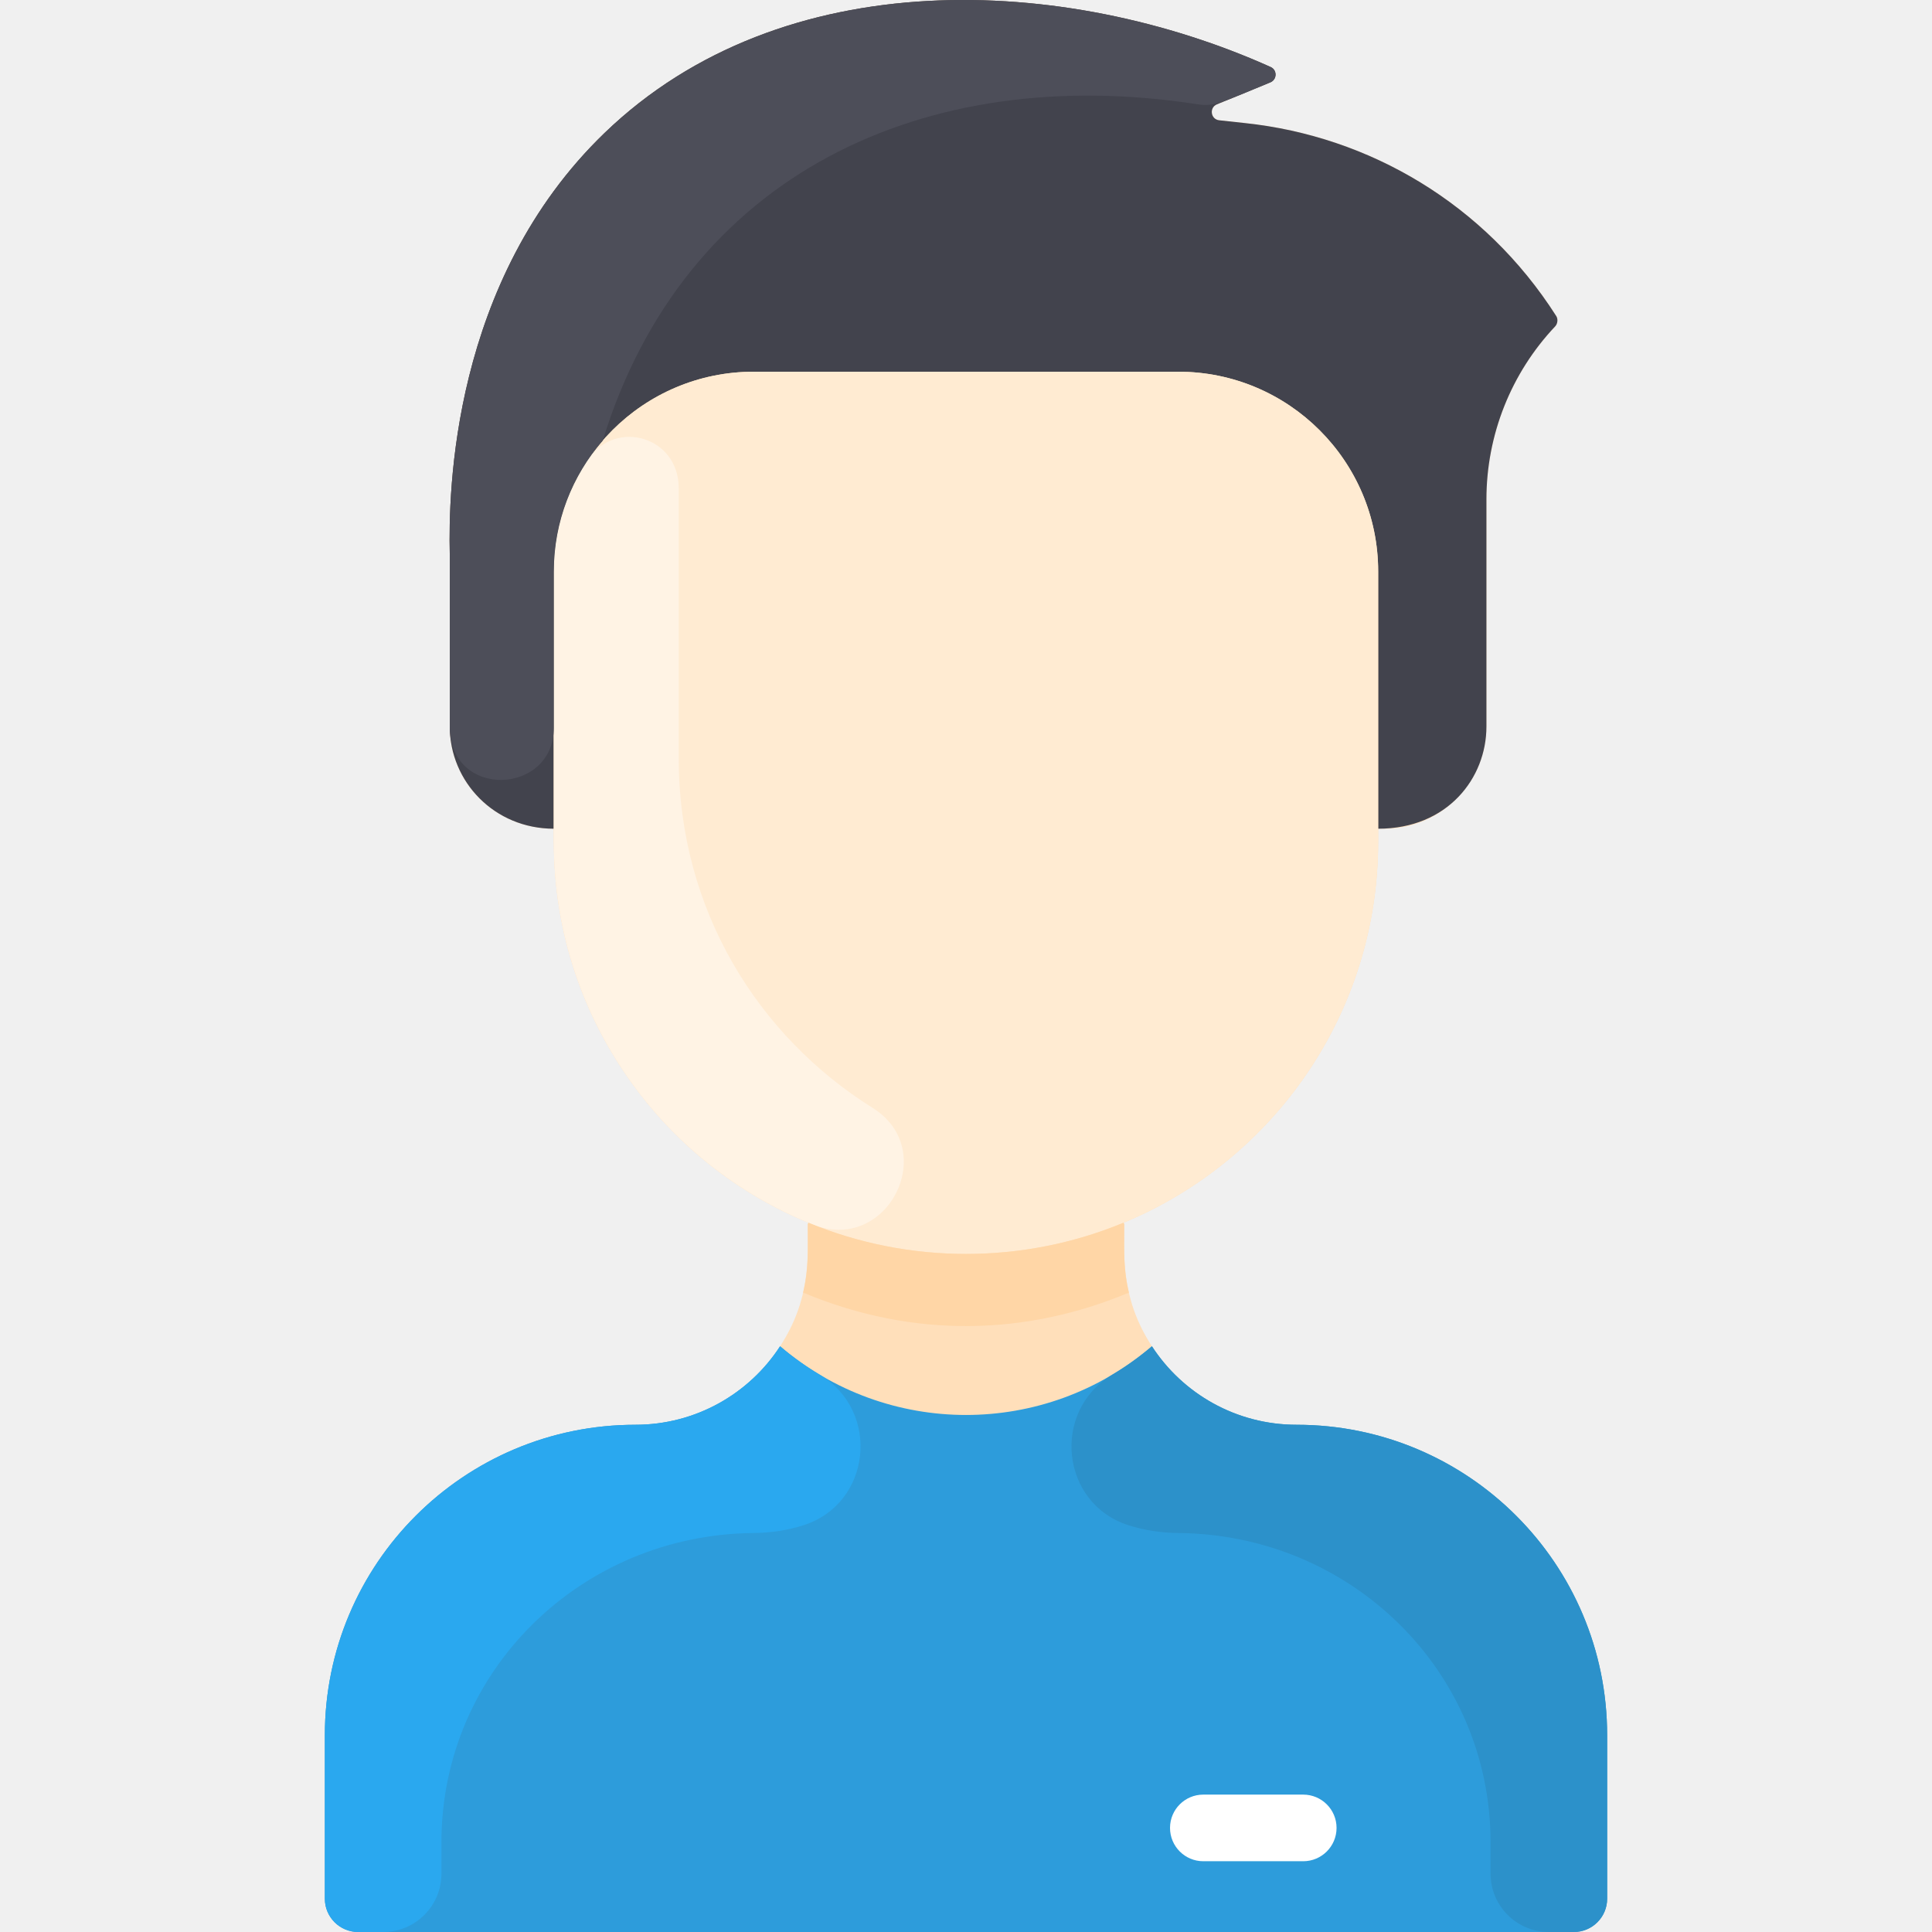
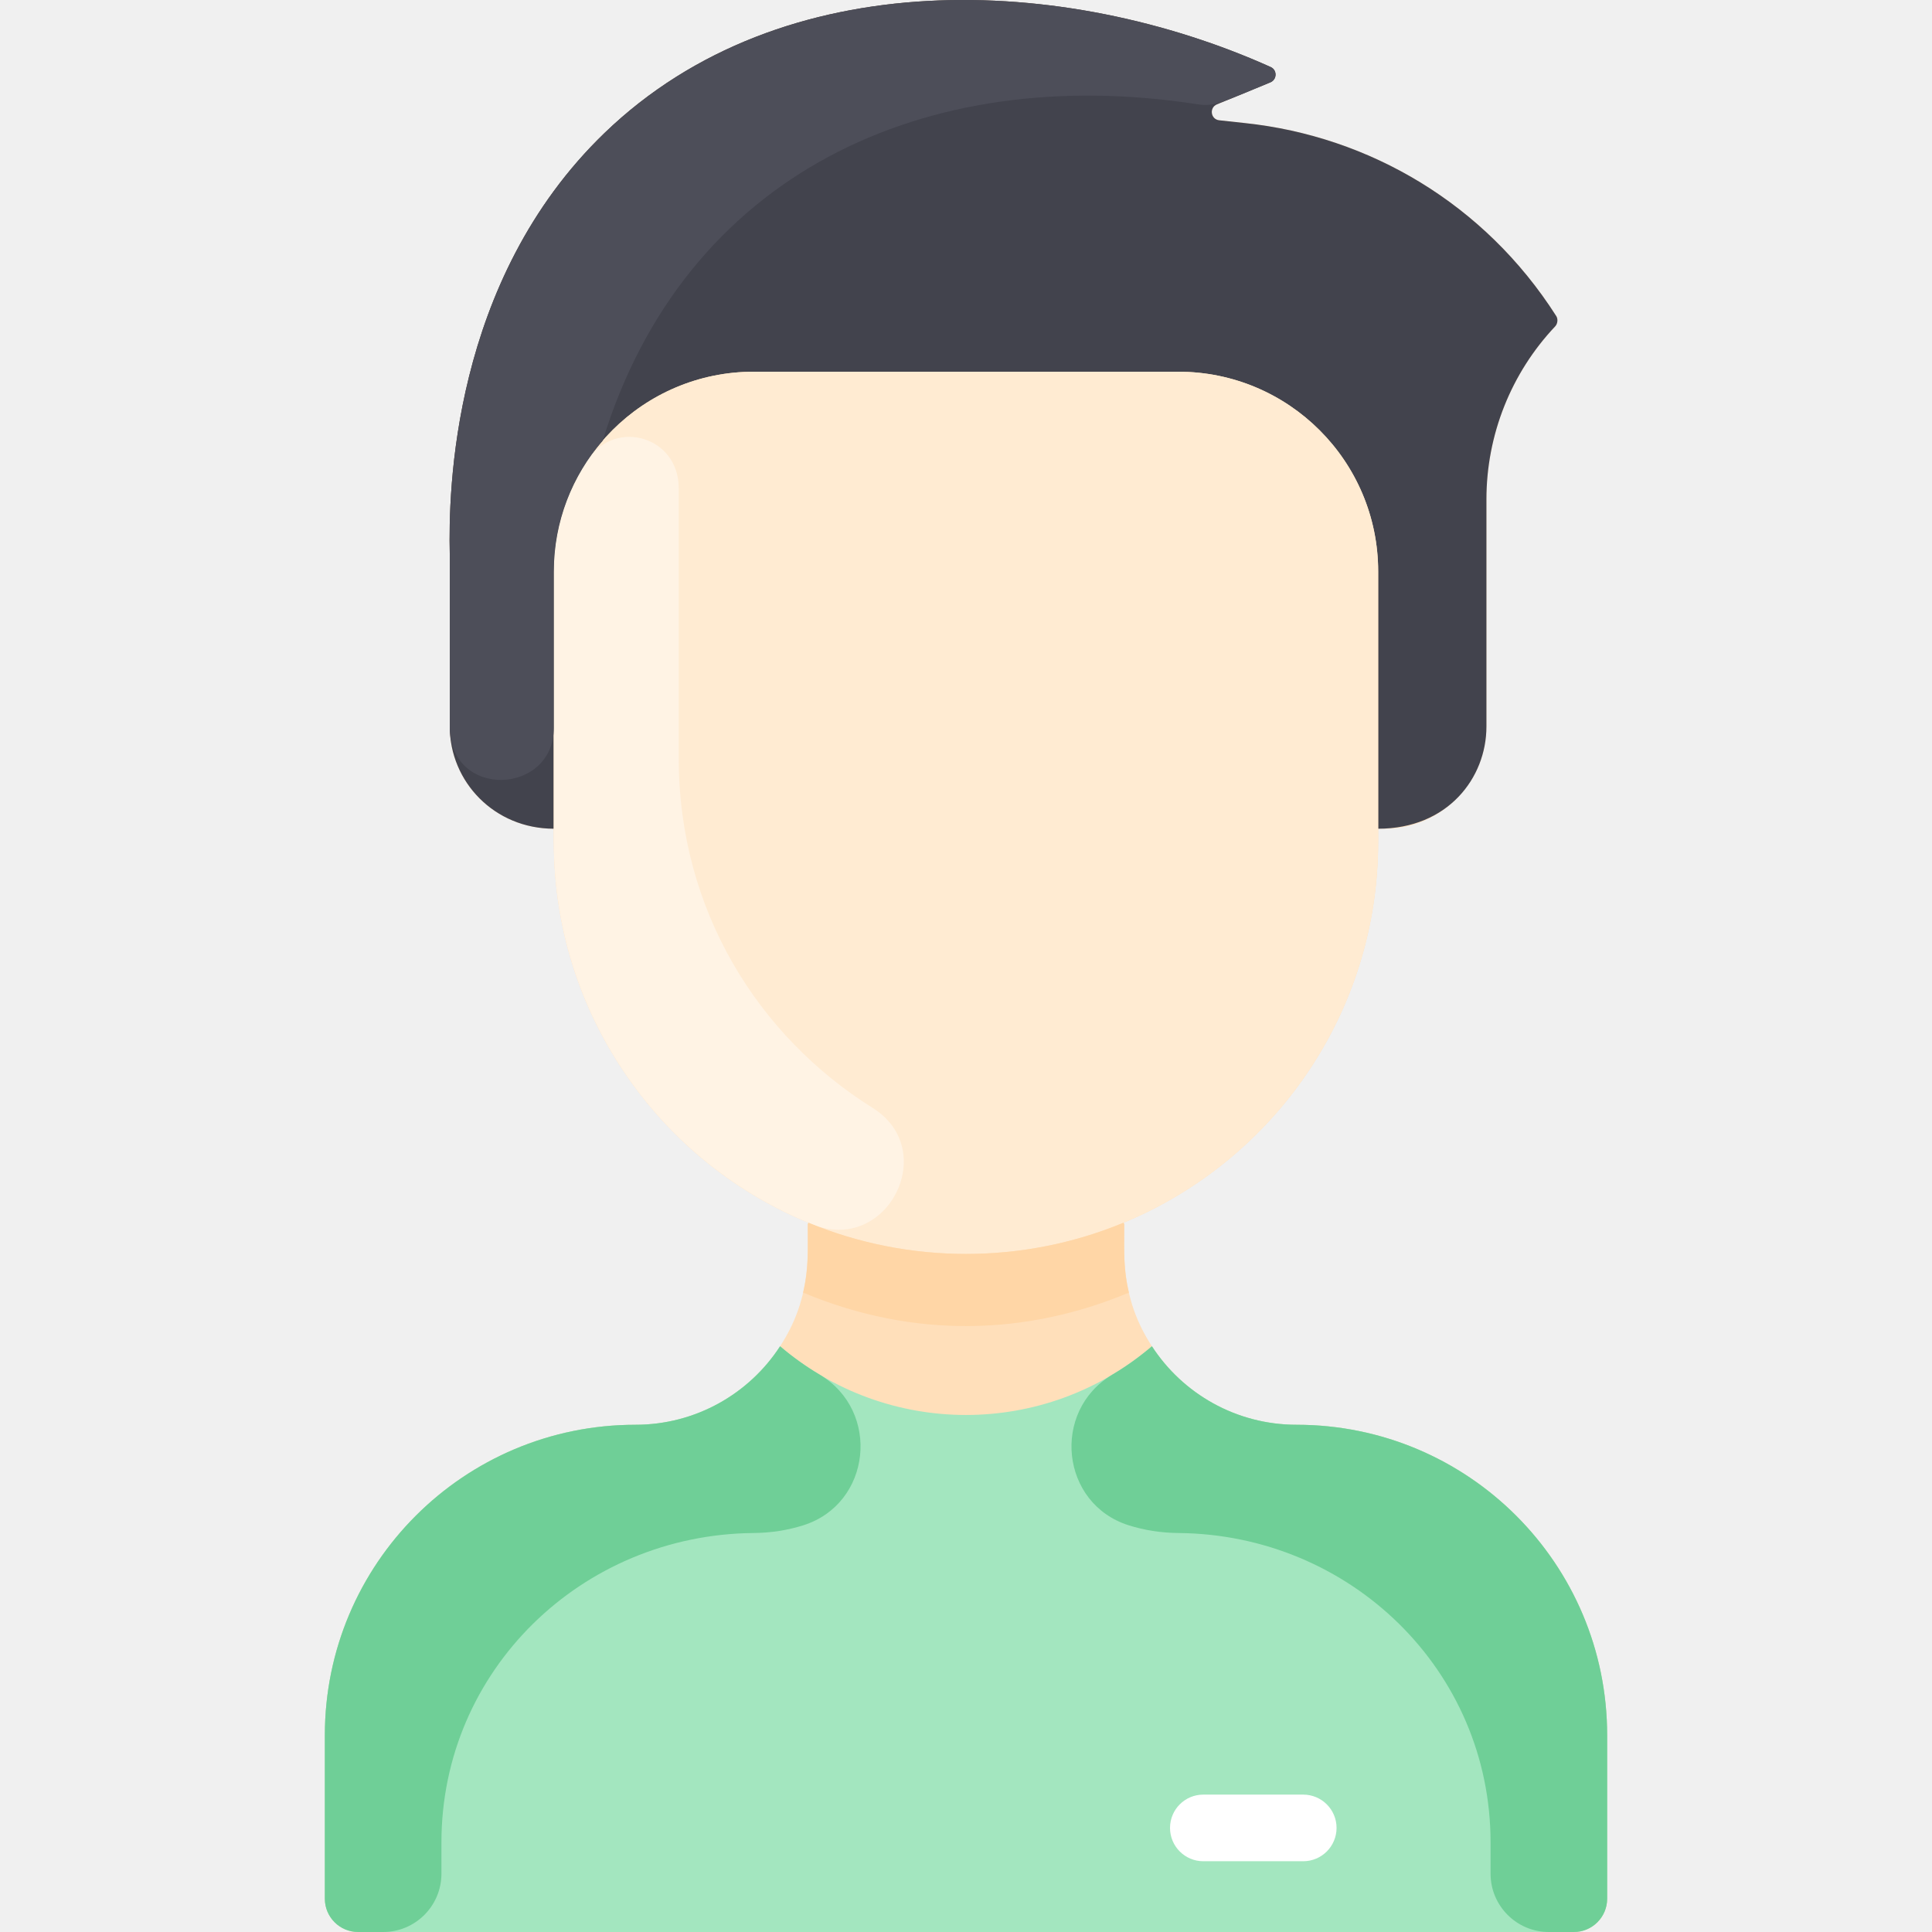
<svg xmlns="http://www.w3.org/2000/svg" width="35" height="35" viewBox="0 0 35 35" fill="none">
-   <g clip-path="url(#clip0_3_2)">
+   <g clip-path="url(#clip0_101_2)">
    <path d="M29.115 31.436V34.397C29.115 34.73 28.845 35 28.512 35H6.488C6.155 35 5.885 34.73 5.885 34.397V31.436C5.885 28.329 8.403 25.812 11.511 25.811C12.609 25.811 13.576 25.246 14.132 24.389C14.692 23.529 14.634 22.782 14.634 22.178L14.645 22.15C11.938 21.03 10.033 18.362 10.033 15.249V15.013C8.958 15.013 8.148 14.164 8.148 13.162V10.028C8.124 8.936 8.173 5.088 10.953 2.408C14.186 -0.708 19.309 -0.453 23.019 1.214C23.14 1.268 23.136 1.441 23.014 1.492L22.046 1.89C21.902 1.949 21.933 2.163 22.088 2.179L22.558 2.23C24.808 2.471 26.898 3.692 28.193 5.726C28.228 5.781 28.218 5.865 28.174 5.912C27.374 6.758 26.928 7.88 26.928 9.047V13.162C26.928 14.184 26.099 15.013 25.077 15.013H24.967V15.249C24.967 18.362 23.062 21.03 20.355 22.15L20.366 22.178C20.366 22.765 20.304 23.522 20.868 24.389C21.424 25.246 22.391 25.811 23.489 25.811C26.597 25.812 29.115 28.329 29.115 31.436Z" fill="#FFDFBA" />
-     <path d="M29.115 31.436V34.397C29.115 34.73 28.845 35 28.512 35H6.488C6.155 35 5.885 34.73 5.885 34.397V31.436C5.885 28.329 8.404 25.812 11.51 25.811C12.609 25.811 13.576 25.245 14.132 24.389C16.075 26.048 18.924 26.049 20.868 24.389C21.424 25.245 22.391 25.811 23.49 25.811C26.596 25.812 29.115 28.329 29.115 31.436Z" fill="#2D9CDB" />
-     <path d="M28.193 5.726C28.228 5.781 28.218 5.864 28.174 5.912C27.374 6.758 26.928 7.88 26.928 9.047V13.162C26.928 14.097 26.224 15.013 24.967 15.013V10.354C24.967 8.355 23.346 6.734 21.346 6.734H13.653C11.654 6.734 10.033 8.355 10.033 10.354V15.013C8.958 15.013 8.148 14.164 8.148 13.162V10.028C8.124 8.936 8.173 5.088 10.953 2.408C14.186 -0.708 19.309 -0.453 23.019 1.214C23.14 1.268 23.137 1.441 23.014 1.492L22.046 1.89C21.902 1.95 21.932 2.163 22.088 2.179L22.558 2.23C24.808 2.47 26.897 3.692 28.193 5.726Z" fill="#42434D" />
+     <path d="M29.115 31.436V34.397C29.115 34.73 28.845 35 28.512 35H6.488C6.155 35 5.885 34.73 5.885 34.397V31.436C5.885 28.329 8.404 25.812 11.51 25.811C12.609 25.811 13.576 25.245 14.132 24.389C16.075 26.048 18.924 26.049 20.868 24.389C21.424 25.245 22.391 25.811 23.49 25.811C26.596 25.812 29.115 28.329 29.115 31.436Z" fill="#A3E6BF" />
+     <path d="M28.193 5.726C28.228 5.781 28.218 5.864 28.174 5.912C27.374 6.758 26.928 7.88 26.928 9.047V13.162C26.928 14.097 26.224 15.013 24.967 15.013V10.354C24.967 8.355 23.346 6.734 21.346 6.734H13.653C11.654 6.734 10.033 8.355 10.033 10.354V15.013C8.958 15.013 8.148 14.164 8.148 13.162V10.028C8.124 8.936 8.173 5.088 10.953 2.408C14.186 -0.708 19.309 -0.453 23.019 1.214C23.14 1.268 23.137 1.441 23.014 1.492L22.047 1.89C21.902 1.95 21.932 2.163 22.088 2.179L22.558 2.23C24.808 2.47 26.897 3.692 28.193 5.726V5.726Z" fill="#42434D" />
    <path d="M24.967 15.249C24.967 19.375 21.622 22.716 17.5 22.716C13.616 22.716 10.033 19.697 10.033 15.013V10.354C10.033 8.355 11.654 6.734 13.653 6.734H21.346C23.346 6.734 24.967 8.355 24.967 10.354V15.249Z" fill="#FFEBD2" />
    <path d="M23.609 33.718H21.799C21.466 33.718 21.196 33.448 21.196 33.114C21.196 32.781 21.466 32.511 21.799 32.511H23.609C23.942 32.511 24.213 32.781 24.213 33.114C24.213 33.448 23.942 33.718 23.609 33.718Z" fill="white" />
    <path d="M15.809 20.071C17.037 20.839 16.069 22.722 14.725 22.183C11.962 21.074 10.033 18.381 10.033 15.249V10.354C10.033 9.594 10.268 8.888 10.668 8.305C11.16 7.591 12.296 7.906 12.296 8.846V13.741C12.296 16.494 13.743 18.778 15.809 20.071Z" fill="#FFF3E4" />
    <path d="M20.451 23.417C18.593 24.195 16.551 24.255 14.549 23.417C14.651 22.992 14.634 22.718 14.634 22.178L14.645 22.15C16.462 22.904 18.535 22.906 20.355 22.15L20.366 22.178C20.366 22.718 20.349 22.992 20.451 23.417Z" fill="#FFD6A6" />
-     <path d="M14.55 27.633C14.271 27.721 13.972 27.769 13.651 27.772C10.536 27.8 7.997 30.262 7.997 33.377V33.944C7.997 34.527 7.524 35 6.941 35H6.488C6.155 35 5.885 34.73 5.885 34.397V31.436C5.885 28.329 8.404 25.812 11.51 25.811C12.609 25.811 13.576 25.245 14.132 24.389C14.357 24.581 14.597 24.753 14.85 24.903C15.963 25.566 15.785 27.245 14.55 27.633Z" fill="#2AA8EF" />
-     <path d="M20.45 27.633C20.729 27.721 21.028 27.769 21.349 27.772C24.464 27.8 27.003 30.262 27.003 33.377V33.944C27.003 34.527 27.476 35 28.059 35H28.512C28.845 35 29.115 34.73 29.115 34.397V31.436C29.115 28.329 26.596 25.812 23.49 25.811C22.391 25.811 21.424 25.245 20.868 24.389C20.643 24.581 20.403 24.753 20.15 24.903C19.038 25.566 19.215 27.245 20.45 27.633Z" fill="#2C91CA" />
-     <path d="M23.014 1.492C22.127 1.857 22.001 1.937 21.694 1.889C16.74 1.122 12.395 3.171 10.919 7.982V7.983C10.367 8.618 10.033 9.448 10.033 10.354V13.184C10.033 14.405 8.148 14.49 8.148 13.162V10.028C8.124 8.936 8.173 5.088 10.953 2.408C14.186 -0.708 19.309 -0.453 23.019 1.214C23.14 1.268 23.136 1.441 23.014 1.492Z" fill="#4D4E59" />
+     <path d="M14.55 27.633C14.271 27.721 13.972 27.769 13.651 27.772C10.536 27.8 7.997 30.262 7.997 33.377V33.944C7.997 34.527 7.524 35 6.941 35H6.488C6.155 35 5.885 34.73 5.885 34.397V31.436C5.885 28.329 8.404 25.812 11.51 25.811C12.609 25.811 13.576 25.245 14.132 24.389C14.357 24.581 14.597 24.753 14.85 24.903C15.963 25.566 15.785 27.245 14.55 27.633Z" fill="#6FCF97" />
+     <path d="M20.45 27.633C20.729 27.721 21.028 27.769 21.349 27.772C24.464 27.8 27.003 30.262 27.003 33.377V33.944C27.003 34.527 27.476 35 28.059 35H28.512C28.845 35 29.115 34.73 29.115 34.397V31.436C29.115 28.329 26.596 25.812 23.49 25.811C22.391 25.811 21.424 25.245 20.868 24.389C20.643 24.581 20.403 24.753 20.15 24.903C19.038 25.566 19.215 27.245 20.45 27.633V27.633Z" fill="#6FCF97" />
+     <path d="M23.014 1.492C22.127 1.857 22.001 1.937 21.694 1.889C16.74 1.122 12.395 3.171 10.919 7.982V7.983C10.367 8.618 10.033 9.448 10.033 10.354V13.184C10.033 14.405 8.148 14.49 8.148 13.162V10.028C8.124 8.936 8.173 5.088 10.953 2.408C14.186 -0.708 19.309 -0.453 23.019 1.214C23.14 1.268 23.136 1.441 23.014 1.492V1.492Z" fill="#4D4E59" />
  </g>
  <defs>
-     <clipPath id="clip0_3_2">
+     <clipPath id="clip0_101_2">
      <rect width="35" height="35" fill="white" />
    </clipPath>
  </defs>
</svg>
